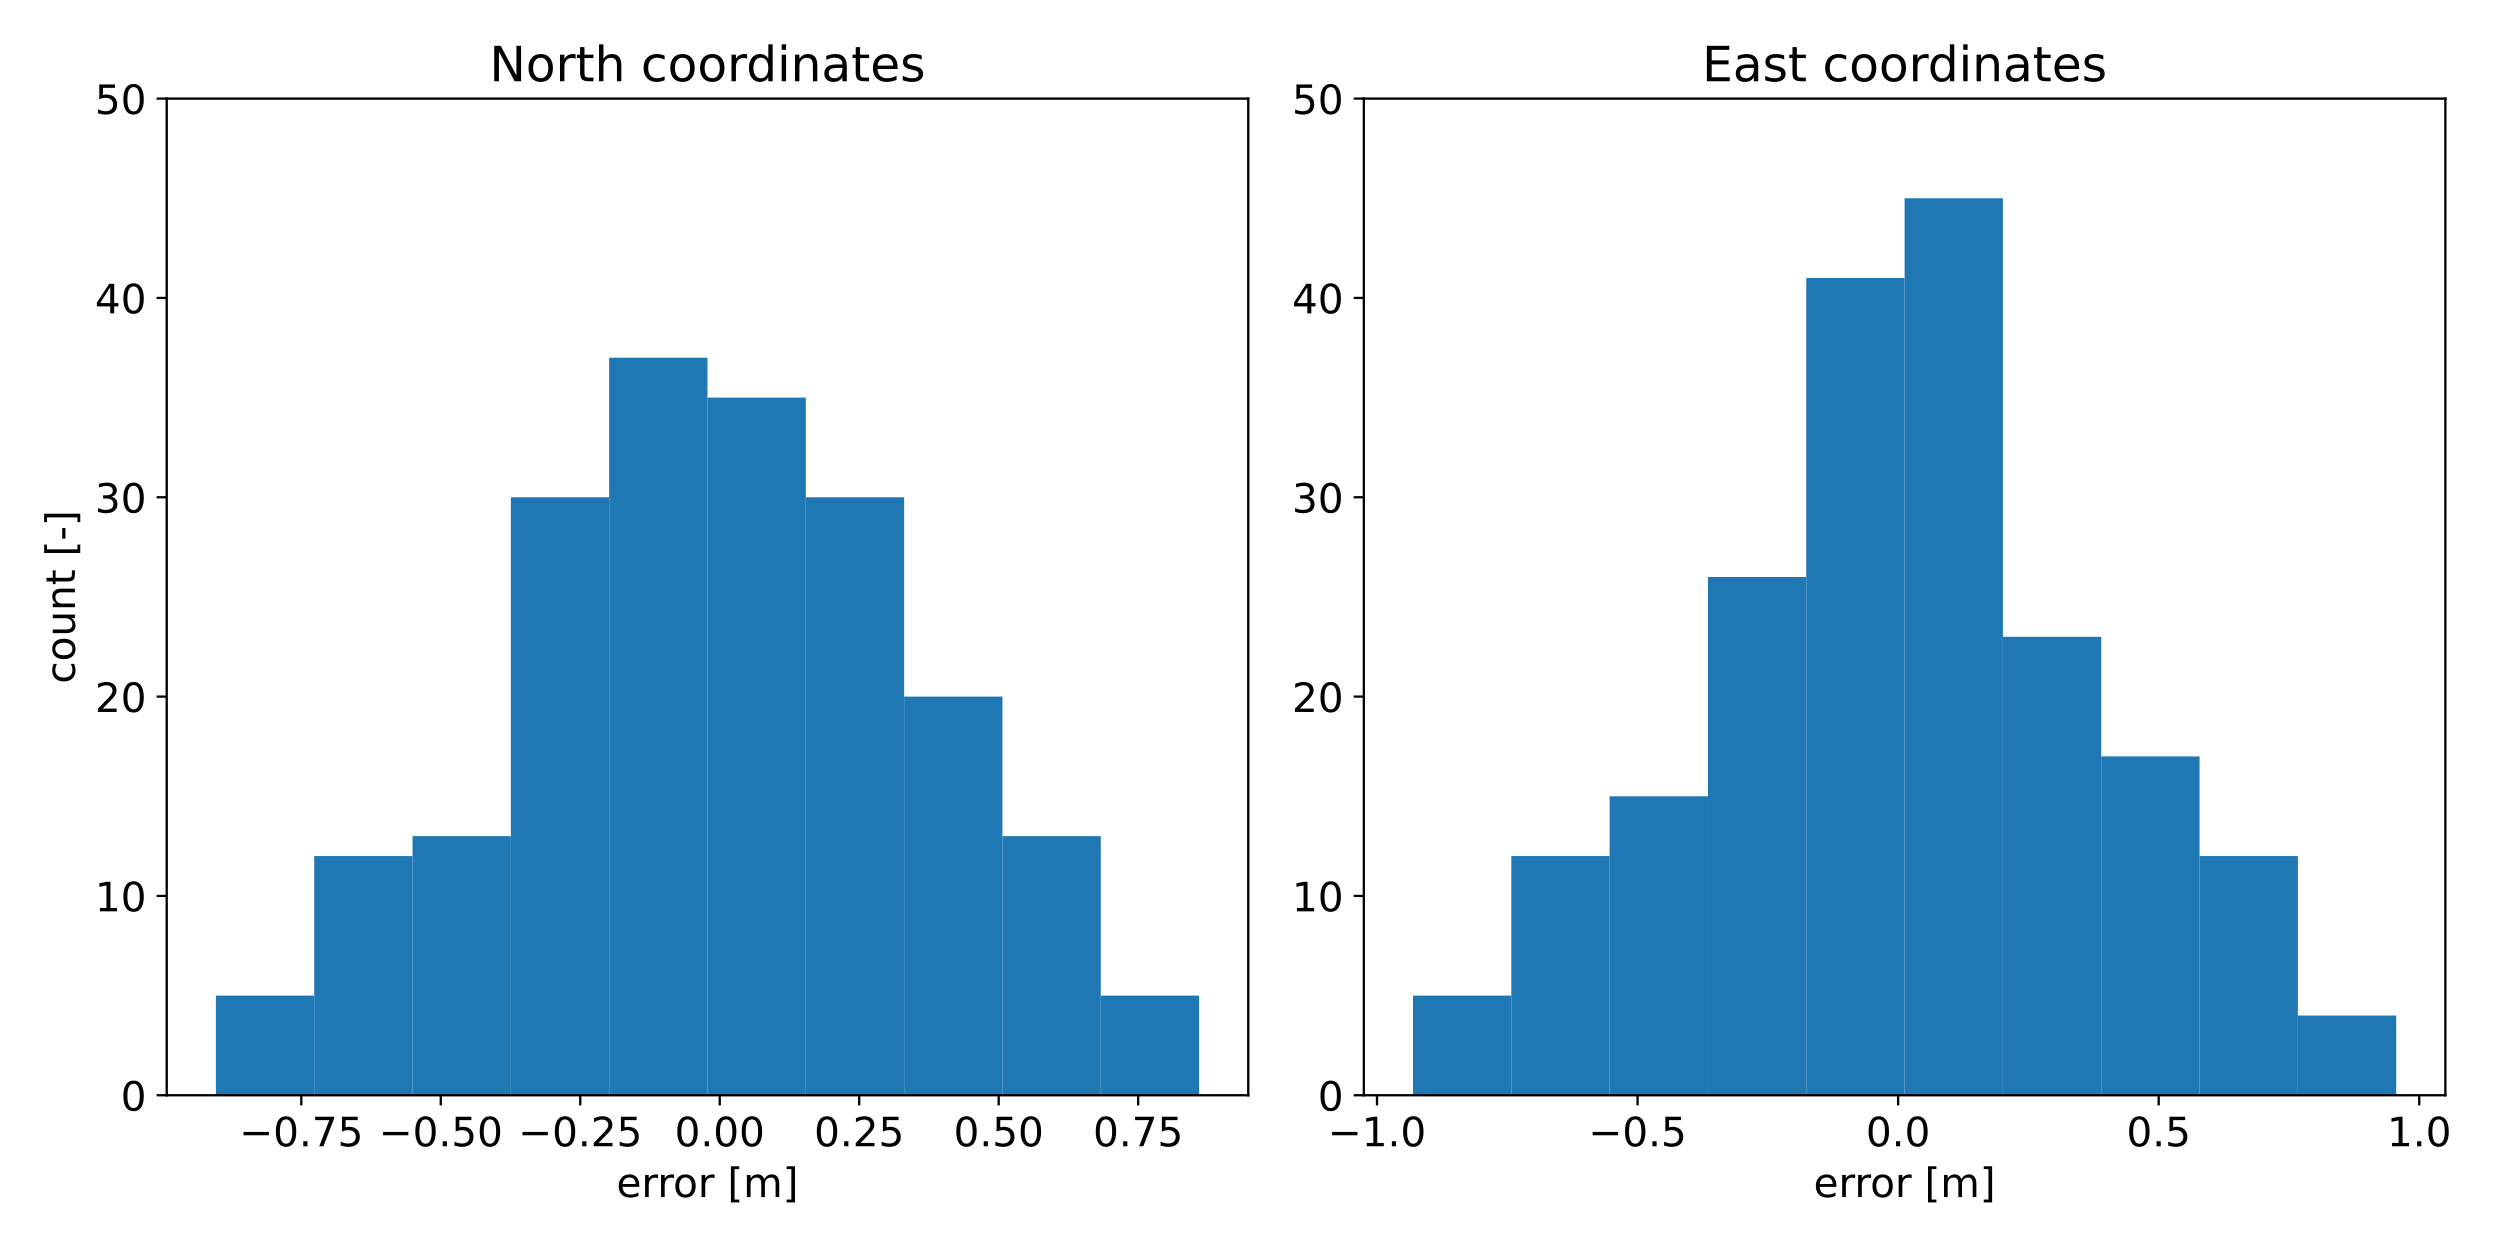
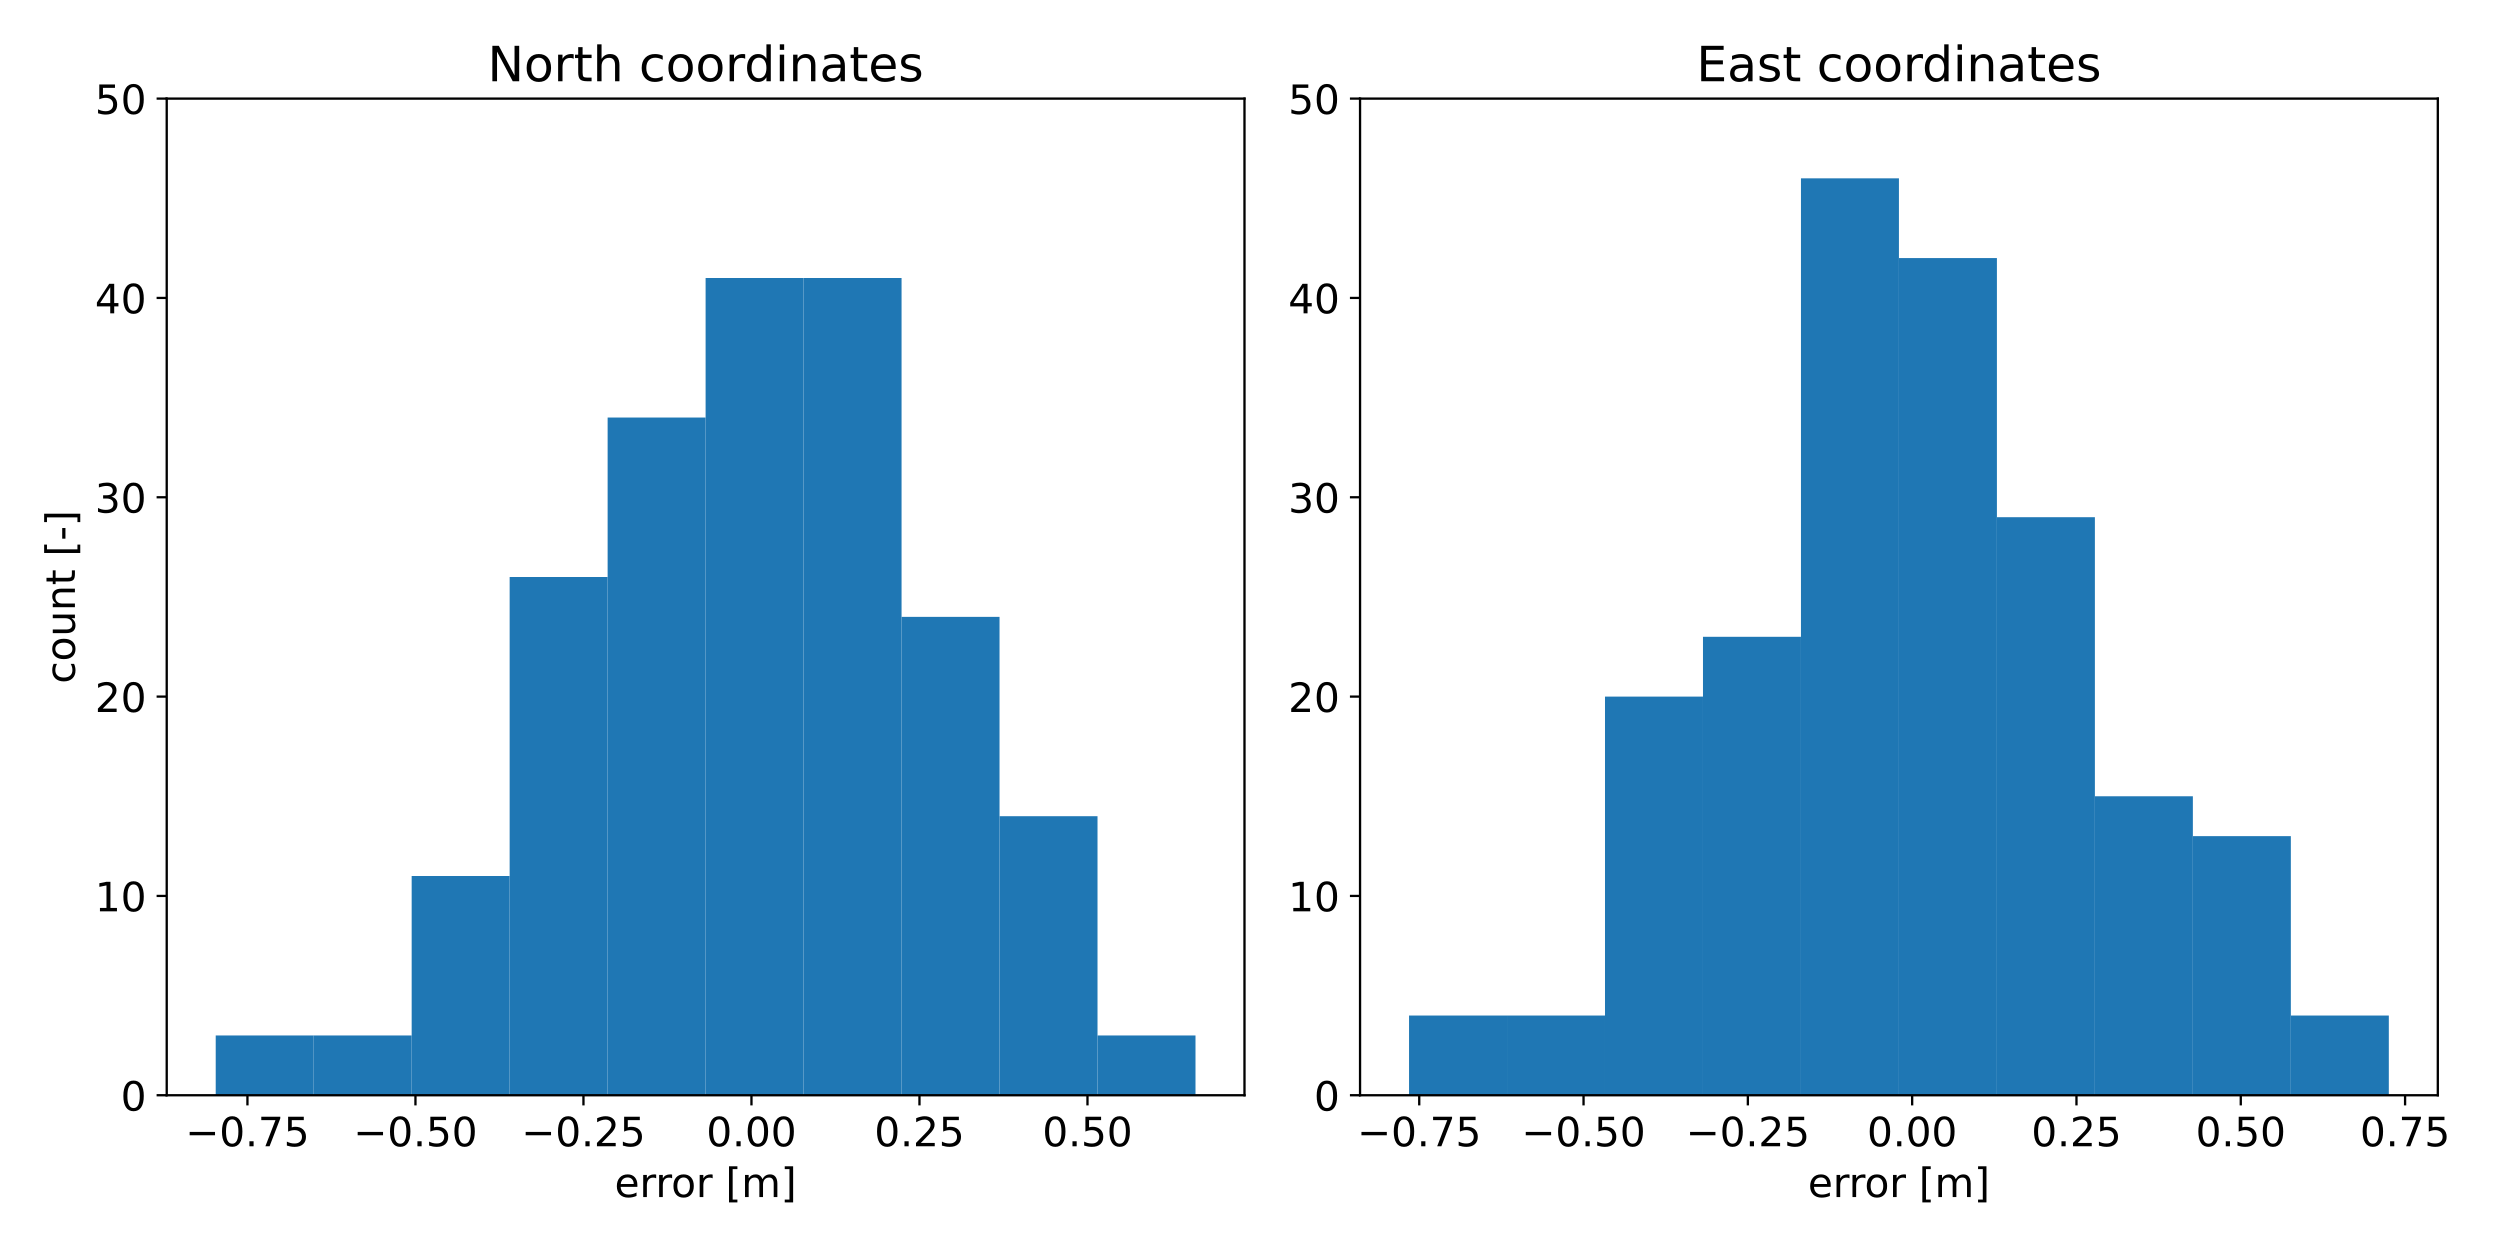
<svg xmlns="http://www.w3.org/2000/svg" xmlns:xlink="http://www.w3.org/1999/xlink" width="864pt" height="432pt" viewBox="0 0 864 432" version="1.1">
  <defs>
    <style type="text/css">*{stroke-linejoin: round; stroke-linecap: butt}</style>
  </defs>
  <g id="figure_1">
    <g id="patch_1">
      <path d="M 0 432  L 864 432  L 864 0  L 0 0  z " style="fill: #ffffff" />
    </g>
    <g id="axes_1">
      <g id="patch_2">
-         <path d="M 57.62 378.52  L 431.398 378.52  L 431.398 34.08  L 57.62 34.08  z " style="fill: #ffffff" />
+         <path d="M 57.62 378.52  L 430.094 378.52  L 430.094 34.08  L 57.62 34.08  z " style="fill: #ffffff" />
      </g>
      <g id="patch_3">
-         <path d="M 74.61 378.52  L 108.59 378.52  L 108.59 344.076  L 74.61 344.076  z " clip-path="url(#p136982859d)" style="fill: #1f77b4" />
+         <path d="M 74.551 378.52  L 108.412 378.52  L 108.412 357.854  L 74.551 357.854  z " clip-path="url(#pb10462a296)" style="fill: #1f77b4" />
      </g>
      <g id="patch_4">
-         <path d="M 108.59 378.52  L 142.57 378.52  L 142.57 295.854  L 108.59 295.854  z " clip-path="url(#p136982859d)" style="fill: #1f77b4" />
+         <path d="M 108.412 378.52  L 142.273 378.52  L 142.273 357.854  L 108.412 357.854  z " clip-path="url(#pb10462a296)" style="fill: #1f77b4" />
      </g>
      <g id="patch_5">
-         <path d="M 142.57 378.52  L 176.55 378.52  L 176.55 288.966  L 142.57 288.966  z " clip-path="url(#p136982859d)" style="fill: #1f77b4" />
+         <path d="M 142.273 378.52  L 176.135 378.52  L 176.135 302.743  L 142.273 302.743  z " clip-path="url(#pb10462a296)" style="fill: #1f77b4" />
      </g>
      <g id="patch_6">
-         <path d="M 176.55 378.52  L 210.529 378.52  L 210.529 171.856  L 176.55 171.856  z " clip-path="url(#p136982859d)" style="fill: #1f77b4" />
+         <path d="M 176.135 378.52  L 209.996 378.52  L 209.996 199.411  L 176.135 199.411  z " clip-path="url(#pb10462a296)" style="fill: #1f77b4" />
      </g>
      <g id="patch_7">
-         <path d="M 210.529 378.52  L 244.509 378.52  L 244.509 123.634  L 210.529 123.634  z " clip-path="url(#p136982859d)" style="fill: #1f77b4" />
+         <path d="M 209.996 378.52  L 243.857 378.52  L 243.857 144.301  L 209.996 144.301  z " clip-path="url(#pb10462a296)" style="fill: #1f77b4" />
      </g>
      <g id="patch_8">
-         <path d="M 244.509 378.52  L 278.489 378.52  L 278.489 137.412  L 244.509 137.412  z " clip-path="url(#p136982859d)" style="fill: #1f77b4" />
+         <path d="M 243.857 378.52  L 277.718 378.52  L 277.718 96.079  L 243.857 96.079  z " clip-path="url(#pb10462a296)" style="fill: #1f77b4" />
      </g>
      <g id="patch_9">
-         <path d="M 278.489 378.52  L 312.469 378.52  L 312.469 171.856  L 278.489 171.856  z " clip-path="url(#p136982859d)" style="fill: #1f77b4" />
+         <path d="M 277.718 378.52  L 311.58 378.52  L 311.58 96.079  L 277.718 96.079  z " clip-path="url(#pb10462a296)" style="fill: #1f77b4" />
      </g>
      <g id="patch_10">
-         <path d="M 312.469 378.52  L 346.449 378.52  L 346.449 240.744  L 312.469 240.744  z " clip-path="url(#p136982859d)" style="fill: #1f77b4" />
+         <path d="M 311.58 378.52  L 345.441 378.52  L 345.441 213.189  L 311.58 213.189  z " clip-path="url(#pb10462a296)" style="fill: #1f77b4" />
      </g>
      <g id="patch_11">
-         <path d="M 346.449 378.52  L 380.429 378.52  L 380.429 288.966  L 346.449 288.966  z " clip-path="url(#p136982859d)" style="fill: #1f77b4" />
+         <path d="M 345.441 378.52  L 379.302 378.52  L 379.302 282.077  L 345.441 282.077  z " clip-path="url(#pb10462a296)" style="fill: #1f77b4" />
      </g>
      <g id="patch_12">
-         <path d="M 380.429 378.52  L 414.409 378.52  L 414.409 344.076  L 380.429 344.076  z " clip-path="url(#p136982859d)" style="fill: #1f77b4" />
+         <path d="M 379.302 378.52  L 413.164 378.52  L 413.164 357.854  L 379.302 357.854  z " clip-path="url(#pb10462a296)" style="fill: #1f77b4" />
      </g>
      <g id="matplotlib.axis_1">
        <g id="xtick_1">
          <g id="line2d_1">
            <defs>
-               <path id="m51aee90d44" d="M 0 0  L 0 3.5  " style="stroke: #000000; stroke-width: 0.8" />
+               <path id="m5c8132b282" d="M 0 0  L 0 3.5  " style="stroke: #000000; stroke-width: 0.8" />
            </defs>
            <g>
-               <use xlink:href="#m51aee90d44" x="104.13" y="378.52" style="stroke: #000000; stroke-width: 0.8" />
+               <use xlink:href="#m5c8132b282" x="85.516" y="378.52" style="stroke: #000000; stroke-width: 0.8" />
            </g>
          </g>
          <g id="text_1">
-             <g transform="translate(82.67859 396.1578) scale(0.14 -0.14)">
+             <g transform="translate(64.06449 396.1578) scale(0.14 -0.14)">
              <defs>
                <path id="DejaVuSans-2212" d="M 678 2272  L 4684 2272  L 4684 1741  L 678 1741  L 678 2272  z " transform="scale(0.015625)" />
                <path id="DejaVuSans-30" d="M 2034 4250  Q 1547 4250 1301 3770  Q 1056 3291 1056 2328  Q 1056 1369 1301 889  Q 1547 409 2034 409  Q 2525 409 2770 889  Q 3016 1369 3016 2328  Q 3016 3291 2770 3770  Q 2525 4250 2034 4250  z M 2034 4750  Q 2819 4750 3233 4129  Q 3647 3509 3647 2328  Q 3647 1150 3233 529  Q 2819 -91 2034 -91  Q 1250 -91 836 529  Q 422 1150 422 2328  Q 422 3509 836 4129  Q 1250 4750 2034 4750  z " transform="scale(0.015625)" />
                <path id="DejaVuSans-2e" d="M 684 794  L 1344 794  L 1344 0  L 684 0  L 684 794  z " transform="scale(0.015625)" />
                <path id="DejaVuSans-37" d="M 525 4666  L 3525 4666  L 3525 4397  L 1831 0  L 1172 0  L 2766 4134  L 525 4134  L 525 4666  z " transform="scale(0.015625)" />
                <path id="DejaVuSans-35" d="M 691 4666  L 3169 4666  L 3169 4134  L 1269 4134  L 1269 2991  Q 1406 3038 1543 3061  Q 1681 3084 1819 3084  Q 2600 3084 3056 2656  Q 3513 2228 3513 1497  Q 3513 744 3044 326  Q 2575 -91 1722 -91  Q 1428 -91 1123 -41  Q 819 9 494 109  L 494 744  Q 775 591 1075 516  Q 1375 441 1709 441  Q 2250 441 2565 725  Q 2881 1009 2881 1497  Q 2881 1984 2565 2268  Q 2250 2553 1709 2553  Q 1456 2553 1204 2497  Q 953 2441 691 2322  L 691 4666  z " transform="scale(0.015625)" />
              </defs>
              <use xlink:href="#DejaVuSans-2212" />
              <use xlink:href="#DejaVuSans-30" x="83.789" />
              <use xlink:href="#DejaVuSans-2e" x="147.412" />
              <use xlink:href="#DejaVuSans-37" x="179.199" />
              <use xlink:href="#DejaVuSans-35" x="242.822" />
            </g>
          </g>
        </g>
        <g id="xtick_2">
          <g id="line2d_2">
            <g>
-               <use xlink:href="#m51aee90d44" x="152.334" y="378.52" style="stroke: #000000; stroke-width: 0.8" />
+               <use xlink:href="#m5c8132b282" x="143.58" y="378.52" style="stroke: #000000; stroke-width: 0.8" />
            </g>
          </g>
          <g id="text_2">
-             <g transform="translate(130.8818 396.1578) scale(0.14 -0.14)">
+             <g transform="translate(122.1278 396.1578) scale(0.14 -0.14)">
              <use xlink:href="#DejaVuSans-2212" />
              <use xlink:href="#DejaVuSans-30" x="83.789" />
              <use xlink:href="#DejaVuSans-2e" x="147.412" />
              <use xlink:href="#DejaVuSans-35" x="179.199" />
              <use xlink:href="#DejaVuSans-30" x="242.822" />
            </g>
          </g>
        </g>
        <g id="xtick_3">
          <g id="line2d_3">
            <g>
-               <use xlink:href="#m51aee90d44" x="200.537" y="378.52" style="stroke: #000000; stroke-width: 0.8" />
+               <use xlink:href="#m5c8132b282" x="201.643" y="378.52" style="stroke: #000000; stroke-width: 0.8" />
            </g>
          </g>
          <g id="text_3">
-             <g transform="translate(179.085 396.1578) scale(0.14 -0.14)">
+             <g transform="translate(180.1911 396.1578) scale(0.14 -0.14)">
              <defs>
                <path id="DejaVuSans-32" d="M 1228 531  L 3431 531  L 3431 0  L 469 0  L 469 531  Q 828 903 1448 1529  Q 2069 2156 2228 2338  Q 2531 2678 2651 2914  Q 2772 3150 2772 3378  Q 2772 3750 2511 3984  Q 2250 4219 1831 4219  Q 1534 4219 1204 4116  Q 875 4013 500 3803  L 500 4441  Q 881 4594 1212 4672  Q 1544 4750 1819 4750  Q 2544 4750 2975 4387  Q 3406 4025 3406 3419  Q 3406 3131 3298 2873  Q 3191 2616 2906 2266  Q 2828 2175 2409 1742  Q 1991 1309 1228 531  z " transform="scale(0.015625)" />
              </defs>
              <use xlink:href="#DejaVuSans-2212" />
              <use xlink:href="#DejaVuSans-30" x="83.789" />
              <use xlink:href="#DejaVuSans-2e" x="147.412" />
              <use xlink:href="#DejaVuSans-32" x="179.199" />
              <use xlink:href="#DejaVuSans-35" x="242.822" />
            </g>
          </g>
        </g>
        <g id="xtick_4">
          <g id="line2d_4">
            <g>
-               <use xlink:href="#m51aee90d44" x="248.74" y="378.52" style="stroke: #000000; stroke-width: 0.8" />
+               <use xlink:href="#m5c8132b282" x="259.706" y="378.52" style="stroke: #000000; stroke-width: 0.8" />
            </g>
          </g>
          <g id="text_4">
-             <g transform="translate(233.154 396.1578) scale(0.14 -0.14)">
+             <g transform="translate(244.1202 396.1578) scale(0.14 -0.14)">
              <use xlink:href="#DejaVuSans-30" />
              <use xlink:href="#DejaVuSans-2e" x="63.623" />
              <use xlink:href="#DejaVuSans-30" x="95.41" />
              <use xlink:href="#DejaVuSans-30" x="159.033" />
            </g>
          </g>
        </g>
        <g id="xtick_5">
          <g id="line2d_5">
            <g>
-               <use xlink:href="#m51aee90d44" x="296.943" y="378.52" style="stroke: #000000; stroke-width: 0.8" />
+               <use xlink:href="#m5c8132b282" x="317.769" y="378.52" style="stroke: #000000; stroke-width: 0.8" />
            </g>
          </g>
          <g id="text_5">
-             <g transform="translate(281.3572 396.1578) scale(0.14 -0.14)">
+             <g transform="translate(302.1835 396.1578) scale(0.14 -0.14)">
              <use xlink:href="#DejaVuSans-30" />
              <use xlink:href="#DejaVuSans-2e" x="63.623" />
              <use xlink:href="#DejaVuSans-32" x="95.41" />
              <use xlink:href="#DejaVuSans-35" x="159.033" />
            </g>
          </g>
        </g>
        <g id="xtick_6">
          <g id="line2d_6">
            <g>
-               <use xlink:href="#m51aee90d44" x="345.146" y="378.52" style="stroke: #000000; stroke-width: 0.8" />
+               <use xlink:href="#m5c8132b282" x="375.833" y="378.52" style="stroke: #000000; stroke-width: 0.8" />
            </g>
          </g>
          <g id="text_6">
-             <g transform="translate(329.5604 396.1578) scale(0.14 -0.14)">
+             <g transform="translate(360.2468 396.1578) scale(0.14 -0.14)">
              <use xlink:href="#DejaVuSans-30" />
              <use xlink:href="#DejaVuSans-2e" x="63.623" />
              <use xlink:href="#DejaVuSans-35" x="95.41" />
              <use xlink:href="#DejaVuSans-30" x="159.033" />
            </g>
          </g>
        </g>
-         <g id="xtick_7">
-           <g id="line2d_7">
-             <g>
-               <use xlink:href="#m51aee90d44" x="393.35" y="378.52" style="stroke: #000000; stroke-width: 0.8" />
-             </g>
-           </g>
-           <g id="text_7">
-             <g transform="translate(377.7636 396.1578) scale(0.14 -0.14)">
-               <use xlink:href="#DejaVuSans-30" />
-               <use xlink:href="#DejaVuSans-2e" x="63.623" />
-               <use xlink:href="#DejaVuSans-37" x="95.41" />
-               <use xlink:href="#DejaVuSans-35" x="159.033" />
-             </g>
-           </g>
-         </g>
-         <g id="text_8">
-           <g transform="translate(213.0606 413.7072) scale(0.14 -0.14)">
+         <g id="text_7">
+           <g transform="translate(212.4085 413.7072) scale(0.14 -0.14)">
            <defs>
              <path id="DejaVuSans-65" d="M 3597 1894  L 3597 1613  L 953 1613  Q 991 1019 1311 708  Q 1631 397 2203 397  Q 2534 397 2845 478  Q 3156 559 3463 722  L 3463 178  Q 3153 47 2828 -22  Q 2503 -91 2169 -91  Q 1331 -91 842 396  Q 353 884 353 1716  Q 353 2575 817 3079  Q 1281 3584 2069 3584  Q 2775 3584 3186 3129  Q 3597 2675 3597 1894  z M 3022 2063  Q 3016 2534 2758 2815  Q 2500 3097 2075 3097  Q 1594 3097 1305 2825  Q 1016 2553 972 2059  L 3022 2063  z " transform="scale(0.015625)" />
              <path id="DejaVuSans-72" d="M 2631 2963  Q 2534 3019 2420 3045  Q 2306 3072 2169 3072  Q 1681 3072 1420 2755  Q 1159 2438 1159 1844  L 1159 0  L 581 0  L 581 3500  L 1159 3500  L 1159 2956  Q 1341 3275 1631 3429  Q 1922 3584 2338 3584  Q 2397 3584 2469 3576  Q 2541 3569 2628 3553  L 2631 2963  z " transform="scale(0.015625)" />
              <path id="DejaVuSans-6f" d="M 1959 3097  Q 1497 3097 1228 2736  Q 959 2375 959 1747  Q 959 1119 1226 758  Q 1494 397 1959 397  Q 2419 397 2687 759  Q 2956 1122 2956 1747  Q 2956 2369 2687 2733  Q 2419 3097 1959 3097  z M 1959 3584  Q 2709 3584 3137 3096  Q 3566 2609 3566 1747  Q 3566 888 3137 398  Q 2709 -91 1959 -91  Q 1206 -91 779 398  Q 353 888 353 1747  Q 353 2609 779 3096  Q 1206 3584 1959 3584  z " transform="scale(0.015625)" />
              <path id="DejaVuSans-20" transform="scale(0.015625)" />
              <path id="DejaVuSans-5b" d="M 550 4863  L 1875 4863  L 1875 4416  L 1125 4416  L 1125 -397  L 1875 -397  L 1875 -844  L 550 -844  L 550 4863  z " transform="scale(0.015625)" />
              <path id="DejaVuSans-6d" d="M 3328 2828  Q 3544 3216 3844 3400  Q 4144 3584 4550 3584  Q 5097 3584 5394 3201  Q 5691 2819 5691 2113  L 5691 0  L 5113 0  L 5113 2094  Q 5113 2597 4934 2840  Q 4756 3084 4391 3084  Q 3944 3084 3684 2787  Q 3425 2491 3425 1978  L 3425 0  L 2847 0  L 2847 2094  Q 2847 2600 2669 2842  Q 2491 3084 2119 3084  Q 1678 3084 1418 2786  Q 1159 2488 1159 1978  L 1159 0  L 581 0  L 581 3500  L 1159 3500  L 1159 2956  Q 1356 3278 1631 3431  Q 1906 3584 2284 3584  Q 2666 3584 2933 3390  Q 3200 3197 3328 2828  z " transform="scale(0.015625)" />
              <path id="DejaVuSans-5d" d="M 1947 4863  L 1947 -844  L 622 -844  L 622 -397  L 1369 -397  L 1369 4416  L 622 4416  L 622 4863  L 1947 4863  z " transform="scale(0.015625)" />
            </defs>
            <use xlink:href="#DejaVuSans-65" />
            <use xlink:href="#DejaVuSans-72" x="61.523" />
            <use xlink:href="#DejaVuSans-72" x="100.887" />
            <use xlink:href="#DejaVuSans-6f" x="139.75" />
            <use xlink:href="#DejaVuSans-72" x="200.932" />
            <use xlink:href="#DejaVuSans-20" x="242.045" />
            <use xlink:href="#DejaVuSans-5b" x="273.832" />
            <use xlink:href="#DejaVuSans-6d" x="312.846" />
            <use xlink:href="#DejaVuSans-5d" x="410.258" />
          </g>
        </g>
      </g>
      <g id="matplotlib.axis_2">
        <g id="ytick_1">
+           <g id="line2d_7">
+             <defs>
+               <path id="mcde35aa1c8" d="M 0 0  L -3.5 0  " style="stroke: #000000; stroke-width: 0.8" />
+             </defs>
+             <g>
+               <use xlink:href="#mcde35aa1c8" x="57.62" y="378.52" style="stroke: #000000; stroke-width: 0.8" />
+             </g>
+           </g>
+           <g id="text_8">
+             <g transform="translate(41.7125 383.8389) scale(0.14 -0.14)">
+               <use xlink:href="#DejaVuSans-30" />
+             </g>
+           </g>
+         </g>
+         <g id="ytick_2">
          <g id="line2d_8">
-             <defs>
-               <path id="mefc9ca3afd" d="M 0 0  L -3.5 0  " style="stroke: #000000; stroke-width: 0.8" />
-             </defs>
-             <g>
-               <use xlink:href="#mefc9ca3afd" x="57.62" y="378.52" style="stroke: #000000; stroke-width: 0.8" />
+             <g>
+               <use xlink:href="#mcde35aa1c8" x="57.62" y="309.632" style="stroke: #000000; stroke-width: 0.8" />
            </g>
          </g>
          <g id="text_9">
-             <g transform="translate(41.7125 383.8389) scale(0.14 -0.14)">
-               <use xlink:href="#DejaVuSans-30" />
-             </g>
-           </g>
-         </g>
-         <g id="ytick_2">
-           <g id="line2d_9">
-             <g>
-               <use xlink:href="#mefc9ca3afd" x="57.62" y="309.632" style="stroke: #000000; stroke-width: 0.8" />
-             </g>
-           </g>
-           <g id="text_10">
            <g transform="translate(32.805 314.9509) scale(0.14 -0.14)">
              <defs>
                <path id="DejaVuSans-31" d="M 794 531  L 1825 531  L 1825 4091  L 703 3866  L 703 4441  L 1819 4666  L 2450 4666  L 2450 531  L 3481 531  L 3481 0  L 794 0  L 794 531  z " transform="scale(0.015625)" />
              </defs>
              <use xlink:href="#DejaVuSans-31" />
              <use xlink:href="#DejaVuSans-30" x="63.623" />
            </g>
          </g>
        </g>
        <g id="ytick_3">
-           <g id="line2d_10">
-             <g>
-               <use xlink:href="#mefc9ca3afd" x="57.62" y="240.744" style="stroke: #000000; stroke-width: 0.8" />
-             </g>
-           </g>
-           <g id="text_11">
+           <g id="line2d_9">
+             <g>
+               <use xlink:href="#mcde35aa1c8" x="57.62" y="240.744" style="stroke: #000000; stroke-width: 0.8" />
+             </g>
+           </g>
+           <g id="text_10">
            <g transform="translate(32.805 246.0629) scale(0.14 -0.14)">
              <use xlink:href="#DejaVuSans-32" />
              <use xlink:href="#DejaVuSans-30" x="63.623" />
            </g>
          </g>
        </g>
        <g id="ytick_4">
-           <g id="line2d_11">
-             <g>
-               <use xlink:href="#mefc9ca3afd" x="57.62" y="171.856" style="stroke: #000000; stroke-width: 0.8" />
-             </g>
-           </g>
-           <g id="text_12">
+           <g id="line2d_10">
+             <g>
+               <use xlink:href="#mcde35aa1c8" x="57.62" y="171.856" style="stroke: #000000; stroke-width: 0.8" />
+             </g>
+           </g>
+           <g id="text_11">
            <g transform="translate(32.805 177.1749) scale(0.14 -0.14)">
              <defs>
                <path id="DejaVuSans-33" d="M 2597 2516  Q 3050 2419 3304 2112  Q 3559 1806 3559 1356  Q 3559 666 3084 287  Q 2609 -91 1734 -91  Q 1441 -91 1130 -33  Q 819 25 488 141  L 488 750  Q 750 597 1062 519  Q 1375 441 1716 441  Q 2309 441 2620 675  Q 2931 909 2931 1356  Q 2931 1769 2642 2001  Q 2353 2234 1838 2234  L 1294 2234  L 1294 2753  L 1863 2753  Q 2328 2753 2575 2939  Q 2822 3125 2822 3475  Q 2822 3834 2567 4026  Q 2313 4219 1838 4219  Q 1578 4219 1281 4162  Q 984 4106 628 3988  L 628 4550  Q 988 4650 1302 4700  Q 1616 4750 1894 4750  Q 2613 4750 3031 4423  Q 3450 4097 3450 3541  Q 3450 3153 3228 2886  Q 3006 2619 2597 2516  z " transform="scale(0.015625)" />
              </defs>
              <use xlink:href="#DejaVuSans-33" />
              <use xlink:href="#DejaVuSans-30" x="63.623" />
            </g>
          </g>
        </g>
        <g id="ytick_5">
-           <g id="line2d_12">
-             <g>
-               <use xlink:href="#mefc9ca3afd" x="57.62" y="102.968" style="stroke: #000000; stroke-width: 0.8" />
-             </g>
-           </g>
-           <g id="text_13">
+           <g id="line2d_11">
+             <g>
+               <use xlink:href="#mcde35aa1c8" x="57.62" y="102.968" style="stroke: #000000; stroke-width: 0.8" />
+             </g>
+           </g>
+           <g id="text_12">
            <g transform="translate(32.805 108.2869) scale(0.14 -0.14)">
              <defs>
                <path id="DejaVuSans-34" d="M 2419 4116  L 825 1625  L 2419 1625  L 2419 4116  z M 2253 4666  L 3047 4666  L 3047 1625  L 3713 1625  L 3713 1100  L 3047 1100  L 3047 0  L 2419 0  L 2419 1100  L 313 1100  L 313 1709  L 2253 4666  z " transform="scale(0.015625)" />
              </defs>
              <use xlink:href="#DejaVuSans-34" />
              <use xlink:href="#DejaVuSans-30" x="63.623" />
            </g>
          </g>
        </g>
        <g id="ytick_6">
-           <g id="line2d_13">
-             <g>
-               <use xlink:href="#mefc9ca3afd" x="57.62" y="34.08" style="stroke: #000000; stroke-width: 0.8" />
-             </g>
-           </g>
-           <g id="text_14">
+           <g id="line2d_12">
+             <g>
+               <use xlink:href="#mcde35aa1c8" x="57.62" y="34.08" style="stroke: #000000; stroke-width: 0.8" />
+             </g>
+           </g>
+           <g id="text_13">
            <g transform="translate(32.805 39.39891) scale(0.14 -0.14)">
              <use xlink:href="#DejaVuSans-35" />
              <use xlink:href="#DejaVuSans-30" x="63.623" />
            </g>
          </g>
        </g>
-         <g id="text_15">
+         <g id="text_14">
          <g transform="translate(25.89344 236.2611) rotate(-90) scale(0.14 -0.14)">
            <defs>
              <path id="DejaVuSans-63" d="M 3122 3366  L 3122 2828  Q 2878 2963 2633 3030  Q 2388 3097 2138 3097  Q 1578 3097 1268 2742  Q 959 2388 959 1747  Q 959 1106 1268 751  Q 1578 397 2138 397  Q 2388 397 2633 464  Q 2878 531 3122 666  L 3122 134  Q 2881 22 2623 -34  Q 2366 -91 2075 -91  Q 1284 -91 818 406  Q 353 903 353 1747  Q 353 2603 823 3093  Q 1294 3584 2113 3584  Q 2378 3584 2631 3529  Q 2884 3475 3122 3366  z " transform="scale(0.015625)" />
              <path id="DejaVuSans-75" d="M 544 1381  L 544 3500  L 1119 3500  L 1119 1403  Q 1119 906 1312 657  Q 1506 409 1894 409  Q 2359 409 2629 706  Q 2900 1003 2900 1516  L 2900 3500  L 3475 3500  L 3475 0  L 2900 0  L 2900 538  Q 2691 219 2414 64  Q 2138 -91 1772 -91  Q 1169 -91 856 284  Q 544 659 544 1381  z M 1991 3584  L 1991 3584  z " transform="scale(0.015625)" />
              <path id="DejaVuSans-6e" d="M 3513 2113  L 3513 0  L 2938 0  L 2938 2094  Q 2938 2591 2744 2837  Q 2550 3084 2163 3084  Q 1697 3084 1428 2787  Q 1159 2491 1159 1978  L 1159 0  L 581 0  L 581 3500  L 1159 3500  L 1159 2956  Q 1366 3272 1645 3428  Q 1925 3584 2291 3584  Q 2894 3584 3203 3211  Q 3513 2838 3513 2113  z " transform="scale(0.015625)" />
              <path id="DejaVuSans-74" d="M 1172 4494  L 1172 3500  L 2356 3500  L 2356 3053  L 1172 3053  L 1172 1153  Q 1172 725 1289 603  Q 1406 481 1766 481  L 2356 481  L 2356 0  L 1766 0  Q 1100 0 847 248  Q 594 497 594 1153  L 594 3053  L 172 3053  L 172 3500  L 594 3500  L 594 4494  L 1172 4494  z " transform="scale(0.015625)" />
              <path id="DejaVuSans-2d" d="M 313 2009  L 1997 2009  L 1997 1497  L 313 1497  L 313 2009  z " transform="scale(0.015625)" />
            </defs>
            <use xlink:href="#DejaVuSans-63" />
            <use xlink:href="#DejaVuSans-6f" x="54.98" />
            <use xlink:href="#DejaVuSans-75" x="116.162" />
            <use xlink:href="#DejaVuSans-6e" x="179.541" />
            <use xlink:href="#DejaVuSans-74" x="242.92" />
            <use xlink:href="#DejaVuSans-20" x="282.129" />
            <use xlink:href="#DejaVuSans-5b" x="313.916" />
            <use xlink:href="#DejaVuSans-2d" x="352.93" />
            <use xlink:href="#DejaVuSans-5d" x="389.014" />
          </g>
        </g>
      </g>
      <g id="patch_13">
        <path d="M 57.62 378.52  L 57.62 34.08  " style="fill: none; stroke: #000000; stroke-width: 0.8; stroke-linejoin: miter; stroke-linecap: square" />
      </g>
      <g id="patch_14">
-         <path d="M 431.398 378.52  L 431.398 34.08  " style="fill: none; stroke: #000000; stroke-width: 0.8; stroke-linejoin: miter; stroke-linecap: square" />
+         <path d="M 430.094 378.52  L 430.094 34.08  " style="fill: none; stroke: #000000; stroke-width: 0.8; stroke-linejoin: miter; stroke-linecap: square" />
      </g>
      <g id="patch_15">
-         <path d="M 57.62 378.52  L 431.398 378.52  " style="fill: none; stroke: #000000; stroke-width: 0.8; stroke-linejoin: miter; stroke-linecap: square" />
+         <path d="M 57.62 378.52  L 430.094 378.52  " style="fill: none; stroke: #000000; stroke-width: 0.8; stroke-linejoin: miter; stroke-linecap: square" />
      </g>
      <g id="patch_16">
-         <path d="M 57.62 34.08  L 431.398 34.08  " style="fill: none; stroke: #000000; stroke-width: 0.8; stroke-linejoin: miter; stroke-linecap: square" />
-       </g>
-       <g id="text_16">
-         <g transform="translate(169.1665 28.08) scale(0.168 -0.168)">
+         <path d="M 57.62 34.08  L 430.094 34.08  " style="fill: none; stroke: #000000; stroke-width: 0.8; stroke-linejoin: miter; stroke-linecap: square" />
+       </g>
+       <g id="text_15">
+         <g transform="translate(168.5144 28.08) scale(0.168 -0.168)">
          <defs>
            <path id="DejaVuSans-4e" d="M 628 4666  L 1478 4666  L 3547 763  L 3547 4666  L 4159 4666  L 4159 0  L 3309 0  L 1241 3903  L 1241 0  L 628 0  L 628 4666  z " transform="scale(0.015625)" />
            <path id="DejaVuSans-68" d="M 3513 2113  L 3513 0  L 2938 0  L 2938 2094  Q 2938 2591 2744 2837  Q 2550 3084 2163 3084  Q 1697 3084 1428 2787  Q 1159 2491 1159 1978  L 1159 0  L 581 0  L 581 4863  L 1159 4863  L 1159 2956  Q 1366 3272 1645 3428  Q 1925 3584 2291 3584  Q 2894 3584 3203 3211  Q 3513 2838 3513 2113  z " transform="scale(0.015625)" />
            <path id="DejaVuSans-64" d="M 2906 2969  L 2906 4863  L 3481 4863  L 3481 0  L 2906 0  L 2906 525  Q 2725 213 2448 61  Q 2172 -91 1784 -91  Q 1150 -91 751 415  Q 353 922 353 1747  Q 353 2572 751 3078  Q 1150 3584 1784 3584  Q 2172 3584 2448 3432  Q 2725 3281 2906 2969  z M 947 1747  Q 947 1113 1208 752  Q 1469 391 1925 391  Q 2381 391 2643 752  Q 2906 1113 2906 1747  Q 2906 2381 2643 2742  Q 2381 3103 1925 3103  Q 1469 3103 1208 2742  Q 947 2381 947 1747  z " transform="scale(0.015625)" />
            <path id="DejaVuSans-69" d="M 603 3500  L 1178 3500  L 1178 0  L 603 0  L 603 3500  z M 603 4863  L 1178 4863  L 1178 4134  L 603 4134  L 603 4863  z " transform="scale(0.015625)" />
            <path id="DejaVuSans-61" d="M 2194 1759  Q 1497 1759 1228 1600  Q 959 1441 959 1056  Q 959 750 1161 570  Q 1363 391 1709 391  Q 2188 391 2477 730  Q 2766 1069 2766 1631  L 2766 1759  L 2194 1759  z M 3341 1997  L 3341 0  L 2766 0  L 2766 531  Q 2569 213 2275 61  Q 1981 -91 1556 -91  Q 1019 -91 701 211  Q 384 513 384 1019  Q 384 1609 779 1909  Q 1175 2209 1959 2209  L 2766 2209  L 2766 2266  Q 2766 2663 2505 2880  Q 2244 3097 1772 3097  Q 1472 3097 1187 3025  Q 903 2953 641 2809  L 641 3341  Q 956 3463 1253 3523  Q 1550 3584 1831 3584  Q 2591 3584 2966 3190  Q 3341 2797 3341 1997  z " transform="scale(0.015625)" />
            <path id="DejaVuSans-73" d="M 2834 3397  L 2834 2853  Q 2591 2978 2328 3040  Q 2066 3103 1784 3103  Q 1356 3103 1142 2972  Q 928 2841 928 2578  Q 928 2378 1081 2264  Q 1234 2150 1697 2047  L 1894 2003  Q 2506 1872 2764 1633  Q 3022 1394 3022 966  Q 3022 478 2636 193  Q 2250 -91 1575 -91  Q 1294 -91 989 -36  Q 684 19 347 128  L 347 722  Q 666 556 975 473  Q 1284 391 1588 391  Q 1994 391 2212 530  Q 2431 669 2431 922  Q 2431 1156 2273 1281  Q 2116 1406 1581 1522  L 1381 1569  Q 847 1681 609 1914  Q 372 2147 372 2553  Q 372 3047 722 3315  Q 1072 3584 1716 3584  Q 2034 3584 2315 3537  Q 2597 3491 2834 3397  z " transform="scale(0.015625)" />
          </defs>
          <use xlink:href="#DejaVuSans-4e" />
          <use xlink:href="#DejaVuSans-6f" x="74.805" />
          <use xlink:href="#DejaVuSans-72" x="135.986" />
          <use xlink:href="#DejaVuSans-74" x="177.1" />
          <use xlink:href="#DejaVuSans-68" x="216.309" />
          <use xlink:href="#DejaVuSans-20" x="279.688" />
          <use xlink:href="#DejaVuSans-63" x="311.475" />
          <use xlink:href="#DejaVuSans-6f" x="366.455" />
          <use xlink:href="#DejaVuSans-6f" x="427.637" />
          <use xlink:href="#DejaVuSans-72" x="488.818" />
          <use xlink:href="#DejaVuSans-64" x="528.182" />
          <use xlink:href="#DejaVuSans-69" x="591.658" />
          <use xlink:href="#DejaVuSans-6e" x="619.441" />
          <use xlink:href="#DejaVuSans-61" x="682.82" />
          <use xlink:href="#DejaVuSans-74" x="744.1" />
          <use xlink:href="#DejaVuSans-65" x="783.309" />
          <use xlink:href="#DejaVuSans-73" x="844.832" />
        </g>
      </g>
    </g>
    <g id="axes_2">
      <g id="patch_17">
-         <path d="M 471.338 378.52  L 845.117 378.52  L 845.117 34.08  L 471.338 34.08  z " style="fill: #ffffff" />
+         <path d="M 470.034 378.52  L 842.508 378.52  L 842.508 34.08  L 470.034 34.08  z " style="fill: #ffffff" />
      </g>
      <g id="patch_18">
-         <path d="M 488.328 378.52  L 522.308 378.52  L 522.308 344.076  L 488.328 344.076  z " clip-path="url(#pa9c8aae946)" style="fill: #1f77b4" />
+         <path d="M 486.965 378.52  L 520.826 378.52  L 520.826 350.965  L 486.965 350.965  z " clip-path="url(#pd17b81fa5e)" style="fill: #1f77b4" />
      </g>
      <g id="patch_19">
-         <path d="M 522.308 378.52  L 556.288 378.52  L 556.288 295.854  L 522.308 295.854  z " clip-path="url(#pa9c8aae946)" style="fill: #1f77b4" />
+         <path d="M 520.826 378.52  L 554.687 378.52  L 554.687 350.965  L 520.826 350.965  z " clip-path="url(#pd17b81fa5e)" style="fill: #1f77b4" />
      </g>
      <g id="patch_20">
-         <path d="M 556.288 378.52  L 590.268 378.52  L 590.268 275.188  L 556.288 275.188  z " clip-path="url(#pa9c8aae946)" style="fill: #1f77b4" />
+         <path d="M 554.687 378.52  L 588.549 378.52  L 588.549 240.744  L 554.687 240.744  z " clip-path="url(#pd17b81fa5e)" style="fill: #1f77b4" />
      </g>
      <g id="patch_21">
-         <path d="M 590.268 378.52  L 624.248 378.52  L 624.248 199.411  L 590.268 199.411  z " clip-path="url(#pa9c8aae946)" style="fill: #1f77b4" />
+         <path d="M 588.549 378.52  L 622.41 378.52  L 622.41 220.078  L 588.549 220.078  z " clip-path="url(#pd17b81fa5e)" style="fill: #1f77b4" />
      </g>
      <g id="patch_22">
-         <path d="M 624.248 378.52  L 658.228 378.52  L 658.228 96.079  L 624.248 96.079  z " clip-path="url(#pa9c8aae946)" style="fill: #1f77b4" />
+         <path d="M 622.41 378.52  L 656.271 378.52  L 656.271 61.635  L 622.41 61.635  z " clip-path="url(#pd17b81fa5e)" style="fill: #1f77b4" />
      </g>
      <g id="patch_23">
-         <path d="M 658.228 378.52  L 692.208 378.52  L 692.208 68.524  L 658.228 68.524  z " clip-path="url(#pa9c8aae946)" style="fill: #1f77b4" />
+         <path d="M 656.271 378.52  L 690.133 378.52  L 690.133 89.19  L 656.271 89.19  z " clip-path="url(#pd17b81fa5e)" style="fill: #1f77b4" />
      </g>
      <g id="patch_24">
-         <path d="M 692.208 378.52  L 726.187 378.52  L 726.187 220.078  L 692.208 220.078  z " clip-path="url(#pa9c8aae946)" style="fill: #1f77b4" />
+         <path d="M 690.133 378.52  L 723.994 378.52  L 723.994 178.745  L 690.133 178.745  z " clip-path="url(#pd17b81fa5e)" style="fill: #1f77b4" />
      </g>
      <g id="patch_25">
-         <path d="M 726.187 378.52  L 760.167 378.52  L 760.167 261.41  L 726.187 261.41  z " clip-path="url(#pa9c8aae946)" style="fill: #1f77b4" />
+         <path d="M 723.994 378.52  L 757.855 378.52  L 757.855 275.188  L 723.994 275.188  z " clip-path="url(#pd17b81fa5e)" style="fill: #1f77b4" />
      </g>
      <g id="patch_26">
-         <path d="M 760.167 378.52  L 794.147 378.52  L 794.147 295.854  L 760.167 295.854  z " clip-path="url(#pa9c8aae946)" style="fill: #1f77b4" />
+         <path d="M 757.855 378.52  L 791.717 378.52  L 791.717 288.966  L 757.855 288.966  z " clip-path="url(#pd17b81fa5e)" style="fill: #1f77b4" />
      </g>
      <g id="patch_27">
-         <path d="M 794.147 378.52  L 828.127 378.52  L 828.127 350.965  L 794.147 350.965  z " clip-path="url(#pa9c8aae946)" style="fill: #1f77b4" />
+         <path d="M 791.717 378.52  L 825.578 378.52  L 825.578 350.965  L 791.717 350.965  z " clip-path="url(#pd17b81fa5e)" style="fill: #1f77b4" />
      </g>
      <g id="matplotlib.axis_3">
+         <g id="xtick_7">
+           <g id="line2d_13">
+             <g>
+               <use xlink:href="#m5c8132b282" x="490.488" y="378.52" style="stroke: #000000; stroke-width: 0.8" />
+             </g>
+           </g>
+           <g id="text_16">
+             <g transform="translate(469.0367 396.1578) scale(0.14 -0.14)">
+               <use xlink:href="#DejaVuSans-2212" />
+               <use xlink:href="#DejaVuSans-30" x="83.789" />
+               <use xlink:href="#DejaVuSans-2e" x="147.412" />
+               <use xlink:href="#DejaVuSans-37" x="179.199" />
+               <use xlink:href="#DejaVuSans-35" x="242.822" />
+             </g>
+           </g>
+         </g>
        <g id="xtick_8">
          <g id="line2d_14">
            <g>
-               <use xlink:href="#m51aee90d44" x="475.894" y="378.52" style="stroke: #000000; stroke-width: 0.8" />
+               <use xlink:href="#m5c8132b282" x="547.273" y="378.52" style="stroke: #000000; stroke-width: 0.8" />
            </g>
          </g>
          <g id="text_17">
-             <g transform="translate(458.8961 396.1578) scale(0.14 -0.14)">
-               <use xlink:href="#DejaVuSans-2212" />
-               <use xlink:href="#DejaVuSans-31" x="83.789" />
-               <use xlink:href="#DejaVuSans-2e" x="147.412" />
-               <use xlink:href="#DejaVuSans-30" x="179.199" />
-             </g>
-           </g>
-         </g>
-         <g id="xtick_9">
-           <g id="line2d_15">
-             <g>
-               <use xlink:href="#m51aee90d44" x="565.943" y="378.52" style="stroke: #000000; stroke-width: 0.8" />
-             </g>
-           </g>
-           <g id="text_18">
-             <g transform="translate(548.9446 396.1578) scale(0.14 -0.14)">
+             <g transform="translate(525.8214 396.1578) scale(0.14 -0.14)">
              <use xlink:href="#DejaVuSans-2212" />
              <use xlink:href="#DejaVuSans-30" x="83.789" />
              <use xlink:href="#DejaVuSans-2e" x="147.412" />
              <use xlink:href="#DejaVuSans-35" x="179.199" />
+               <use xlink:href="#DejaVuSans-30" x="242.822" />
+             </g>
+           </g>
+         </g>
+         <g id="xtick_9">
+           <g id="line2d_15">
+             <g>
+               <use xlink:href="#m5c8132b282" x="604.058" y="378.52" style="stroke: #000000; stroke-width: 0.8" />
+             </g>
+           </g>
+           <g id="text_18">
+             <g transform="translate(582.6061 396.1578) scale(0.14 -0.14)">
+               <use xlink:href="#DejaVuSans-2212" />
+               <use xlink:href="#DejaVuSans-30" x="83.789" />
+               <use xlink:href="#DejaVuSans-2e" x="147.412" />
+               <use xlink:href="#DejaVuSans-32" x="179.199" />
+               <use xlink:href="#DejaVuSans-35" x="242.822" />
            </g>
          </g>
        </g>
        <g id="xtick_10">
          <g id="line2d_16">
            <g>
-               <use xlink:href="#m51aee90d44" x="655.991" y="378.52" style="stroke: #000000; stroke-width: 0.8" />
+               <use xlink:href="#m5c8132b282" x="660.842" y="378.52" style="stroke: #000000; stroke-width: 0.8" />
            </g>
          </g>
          <g id="text_19">
-             <g transform="translate(644.859 396.1578) scale(0.14 -0.14)">
+             <g transform="translate(645.2565 396.1578) scale(0.14 -0.14)">
              <use xlink:href="#DejaVuSans-30" />
              <use xlink:href="#DejaVuSans-2e" x="63.623" />
              <use xlink:href="#DejaVuSans-30" x="95.41" />
+               <use xlink:href="#DejaVuSans-30" x="159.033" />
            </g>
          </g>
        </g>
        <g id="xtick_11">
          <g id="line2d_17">
            <g>
-               <use xlink:href="#m51aee90d44" x="746.04" y="378.52" style="stroke: #000000; stroke-width: 0.8" />
+               <use xlink:href="#m5c8132b282" x="717.627" y="378.52" style="stroke: #000000; stroke-width: 0.8" />
            </g>
          </g>
          <g id="text_20">
-             <g transform="translate(734.9075 396.1578) scale(0.14 -0.14)">
+             <g transform="translate(702.0412 396.1578) scale(0.14 -0.14)">
+               <use xlink:href="#DejaVuSans-30" />
+               <use xlink:href="#DejaVuSans-2e" x="63.623" />
+               <use xlink:href="#DejaVuSans-32" x="95.41" />
+               <use xlink:href="#DejaVuSans-35" x="159.033" />
+             </g>
+           </g>
+         </g>
+         <g id="xtick_12">
+           <g id="line2d_18">
+             <g>
+               <use xlink:href="#m5c8132b282" x="774.412" y="378.52" style="stroke: #000000; stroke-width: 0.8" />
+             </g>
+           </g>
+           <g id="text_21">
+             <g transform="translate(758.8259 396.1578) scale(0.14 -0.14)">
              <use xlink:href="#DejaVuSans-30" />
              <use xlink:href="#DejaVuSans-2e" x="63.623" />
              <use xlink:href="#DejaVuSans-35" x="95.41" />
-             </g>
-           </g>
-         </g>
-         <g id="xtick_12">
-           <g id="line2d_18">
-             <g>
-               <use xlink:href="#m51aee90d44" x="836.088" y="378.52" style="stroke: #000000; stroke-width: 0.8" />
-             </g>
-           </g>
-           <g id="text_21">
-             <g transform="translate(824.9561 396.1578) scale(0.14 -0.14)">
-               <use xlink:href="#DejaVuSans-31" />
+               <use xlink:href="#DejaVuSans-30" x="159.033" />
+             </g>
+           </g>
+         </g>
+         <g id="xtick_13">
+           <g id="line2d_19">
+             <g>
+               <use xlink:href="#m5c8132b282" x="831.196" y="378.52" style="stroke: #000000; stroke-width: 0.8" />
+             </g>
+           </g>
+           <g id="text_22">
+             <g transform="translate(815.6106 396.1578) scale(0.14 -0.14)">
+               <use xlink:href="#DejaVuSans-30" />
              <use xlink:href="#DejaVuSans-2e" x="63.623" />
-               <use xlink:href="#DejaVuSans-30" x="95.41" />
-             </g>
-           </g>
-         </g>
-         <g id="text_22">
-           <g transform="translate(626.7791 413.7072) scale(0.14 -0.14)">
+               <use xlink:href="#DejaVuSans-37" x="95.41" />
+               <use xlink:href="#DejaVuSans-35" x="159.033" />
+             </g>
+           </g>
+         </g>
+         <g id="text_23">
+           <g transform="translate(624.8228 413.7072) scale(0.14 -0.14)">
            <use xlink:href="#DejaVuSans-65" />
            <use xlink:href="#DejaVuSans-72" x="61.523" />
            <use xlink:href="#DejaVuSans-72" x="100.887" />
            <use xlink:href="#DejaVuSans-6f" x="139.75" />
            <use xlink:href="#DejaVuSans-72" x="200.932" />
            <use xlink:href="#DejaVuSans-20" x="242.045" />
            <use xlink:href="#DejaVuSans-5b" x="273.832" />
            <use xlink:href="#DejaVuSans-6d" x="312.846" />
            <use xlink:href="#DejaVuSans-5d" x="410.258" />
          </g>
        </g>
      </g>
      <g id="matplotlib.axis_4">
        <g id="ytick_7">
-           <g id="line2d_19">
-             <g>
-               <use xlink:href="#mefc9ca3afd" x="471.338" y="378.52" style="stroke: #000000; stroke-width: 0.8" />
-             </g>
-           </g>
-           <g id="text_23">
-             <g transform="translate(455.4309 383.8389) scale(0.14 -0.14)">
+           <g id="line2d_20">
+             <g>
+               <use xlink:href="#mcde35aa1c8" x="470.034" y="378.52" style="stroke: #000000; stroke-width: 0.8" />
+             </g>
+           </g>
+           <g id="text_24">
+             <g transform="translate(454.1267 383.8389) scale(0.14 -0.14)">
              <use xlink:href="#DejaVuSans-30" />
            </g>
          </g>
        </g>
        <g id="ytick_8">
-           <g id="line2d_20">
-             <g>
-               <use xlink:href="#mefc9ca3afd" x="471.338" y="309.632" style="stroke: #000000; stroke-width: 0.8" />
-             </g>
-           </g>
-           <g id="text_24">
-             <g transform="translate(446.5234 314.9509) scale(0.14 -0.14)">
+           <g id="line2d_21">
+             <g>
+               <use xlink:href="#mcde35aa1c8" x="470.034" y="309.632" style="stroke: #000000; stroke-width: 0.8" />
+             </g>
+           </g>
+           <g id="text_25">
+             <g transform="translate(445.2192 314.9509) scale(0.14 -0.14)">
              <use xlink:href="#DejaVuSans-31" />
              <use xlink:href="#DejaVuSans-30" x="63.623" />
            </g>
          </g>
        </g>
        <g id="ytick_9">
-           <g id="line2d_21">
-             <g>
-               <use xlink:href="#mefc9ca3afd" x="471.338" y="240.744" style="stroke: #000000; stroke-width: 0.8" />
-             </g>
-           </g>
-           <g id="text_25">
-             <g transform="translate(446.5234 246.0629) scale(0.14 -0.14)">
+           <g id="line2d_22">
+             <g>
+               <use xlink:href="#mcde35aa1c8" x="470.034" y="240.744" style="stroke: #000000; stroke-width: 0.8" />
+             </g>
+           </g>
+           <g id="text_26">
+             <g transform="translate(445.2192 246.0629) scale(0.14 -0.14)">
              <use xlink:href="#DejaVuSans-32" />
              <use xlink:href="#DejaVuSans-30" x="63.623" />
            </g>
          </g>
        </g>
        <g id="ytick_10">
-           <g id="line2d_22">
-             <g>
-               <use xlink:href="#mefc9ca3afd" x="471.338" y="171.856" style="stroke: #000000; stroke-width: 0.8" />
-             </g>
-           </g>
-           <g id="text_26">
-             <g transform="translate(446.5234 177.1749) scale(0.14 -0.14)">
+           <g id="line2d_23">
+             <g>
+               <use xlink:href="#mcde35aa1c8" x="470.034" y="171.856" style="stroke: #000000; stroke-width: 0.8" />
+             </g>
+           </g>
+           <g id="text_27">
+             <g transform="translate(445.2192 177.1749) scale(0.14 -0.14)">
              <use xlink:href="#DejaVuSans-33" />
              <use xlink:href="#DejaVuSans-30" x="63.623" />
            </g>
          </g>
        </g>
        <g id="ytick_11">
-           <g id="line2d_23">
-             <g>
-               <use xlink:href="#mefc9ca3afd" x="471.338" y="102.968" style="stroke: #000000; stroke-width: 0.8" />
-             </g>
-           </g>
-           <g id="text_27">
-             <g transform="translate(446.5234 108.2869) scale(0.14 -0.14)">
+           <g id="line2d_24">
+             <g>
+               <use xlink:href="#mcde35aa1c8" x="470.034" y="102.968" style="stroke: #000000; stroke-width: 0.8" />
+             </g>
+           </g>
+           <g id="text_28">
+             <g transform="translate(445.2192 108.2869) scale(0.14 -0.14)">
              <use xlink:href="#DejaVuSans-34" />
              <use xlink:href="#DejaVuSans-30" x="63.623" />
            </g>
          </g>
        </g>
        <g id="ytick_12">
-           <g id="line2d_24">
-             <g>
-               <use xlink:href="#mefc9ca3afd" x="471.338" y="34.08" style="stroke: #000000; stroke-width: 0.8" />
-             </g>
-           </g>
-           <g id="text_28">
-             <g transform="translate(446.5234 39.39891) scale(0.14 -0.14)">
+           <g id="line2d_25">
+             <g>
+               <use xlink:href="#mcde35aa1c8" x="470.034" y="34.08" style="stroke: #000000; stroke-width: 0.8" />
+             </g>
+           </g>
+           <g id="text_29">
+             <g transform="translate(445.2192 39.39891) scale(0.14 -0.14)">
              <use xlink:href="#DejaVuSans-35" />
              <use xlink:href="#DejaVuSans-30" x="63.623" />
            </g>
          </g>
        </g>
      </g>
      <g id="patch_28">
-         <path d="M 471.338 378.52  L 471.338 34.08  " style="fill: none; stroke: #000000; stroke-width: 0.8; stroke-linejoin: miter; stroke-linecap: square" />
+         <path d="M 470.034 378.52  L 470.034 34.08  " style="fill: none; stroke: #000000; stroke-width: 0.8; stroke-linejoin: miter; stroke-linecap: square" />
      </g>
      <g id="patch_29">
-         <path d="M 845.117 378.52  L 845.117 34.08  " style="fill: none; stroke: #000000; stroke-width: 0.8; stroke-linejoin: miter; stroke-linecap: square" />
+         <path d="M 842.508 378.52  L 842.508 34.08  " style="fill: none; stroke: #000000; stroke-width: 0.8; stroke-linejoin: miter; stroke-linecap: square" />
      </g>
      <g id="patch_30">
-         <path d="M 471.338 378.52  L 845.117 378.52  " style="fill: none; stroke: #000000; stroke-width: 0.8; stroke-linejoin: miter; stroke-linecap: square" />
+         <path d="M 470.034 378.52  L 842.508 378.52  " style="fill: none; stroke: #000000; stroke-width: 0.8; stroke-linejoin: miter; stroke-linecap: square" />
      </g>
      <g id="patch_31">
-         <path d="M 471.338 34.08  L 845.117 34.08  " style="fill: none; stroke: #000000; stroke-width: 0.8; stroke-linejoin: miter; stroke-linecap: square" />
-       </g>
-       <g id="text_29">
-         <g transform="translate(588.2544 28.08) scale(0.168 -0.168)">
+         <path d="M 470.034 34.08  L 842.508 34.08  " style="fill: none; stroke: #000000; stroke-width: 0.8; stroke-linejoin: miter; stroke-linecap: square" />
+       </g>
+       <g id="text_30">
+         <g transform="translate(586.2981 28.08) scale(0.168 -0.168)">
          <defs>
            <path id="DejaVuSans-45" d="M 628 4666  L 3578 4666  L 3578 4134  L 1259 4134  L 1259 2753  L 3481 2753  L 3481 2222  L 1259 2222  L 1259 531  L 3634 531  L 3634 0  L 628 0  L 628 4666  z " transform="scale(0.015625)" />
          </defs>
          <use xlink:href="#DejaVuSans-45" />
          <use xlink:href="#DejaVuSans-61" x="63.184" />
          <use xlink:href="#DejaVuSans-73" x="124.463" />
          <use xlink:href="#DejaVuSans-74" x="176.562" />
          <use xlink:href="#DejaVuSans-20" x="215.771" />
          <use xlink:href="#DejaVuSans-63" x="247.559" />
          <use xlink:href="#DejaVuSans-6f" x="302.539" />
          <use xlink:href="#DejaVuSans-6f" x="363.721" />
          <use xlink:href="#DejaVuSans-72" x="424.902" />
          <use xlink:href="#DejaVuSans-64" x="464.266" />
          <use xlink:href="#DejaVuSans-69" x="527.742" />
          <use xlink:href="#DejaVuSans-6e" x="555.525" />
          <use xlink:href="#DejaVuSans-61" x="618.904" />
          <use xlink:href="#DejaVuSans-74" x="680.184" />
          <use xlink:href="#DejaVuSans-65" x="719.393" />
          <use xlink:href="#DejaVuSans-73" x="780.916" />
        </g>
      </g>
    </g>
  </g>
  <defs>
-     <clipPath id="p136982859d">
-       <rect x="57.62" y="34.08" width="373.778" height="344.44" />
+     <clipPath id="pb10462a296">
+       <rect x="57.62" y="34.08" width="372.474" height="344.44" />
    </clipPath>
-     <clipPath id="pa9c8aae946">
-       <rect x="471.338" y="34.08" width="373.778" height="344.44" />
+     <clipPath id="pd17b81fa5e">
+       <rect x="470.034" y="34.08" width="372.474" height="344.44" />
    </clipPath>
  </defs>
</svg>
